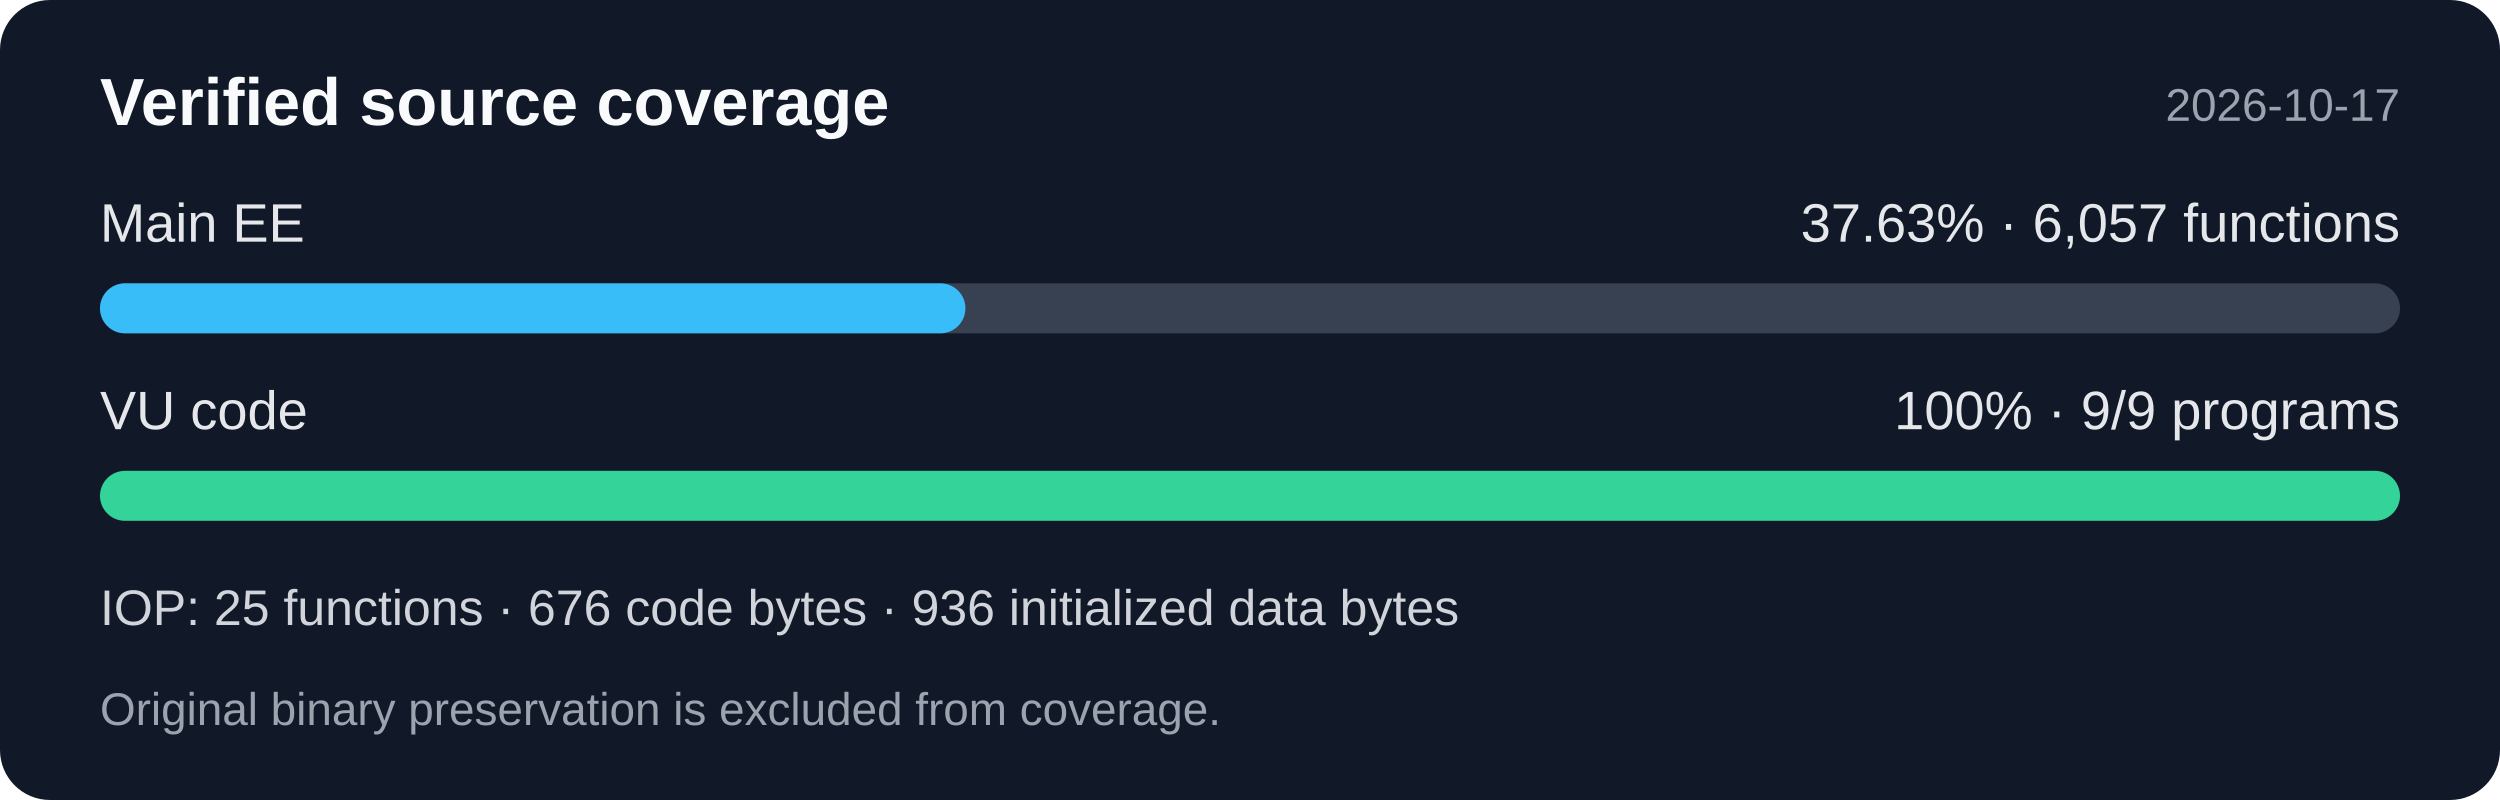
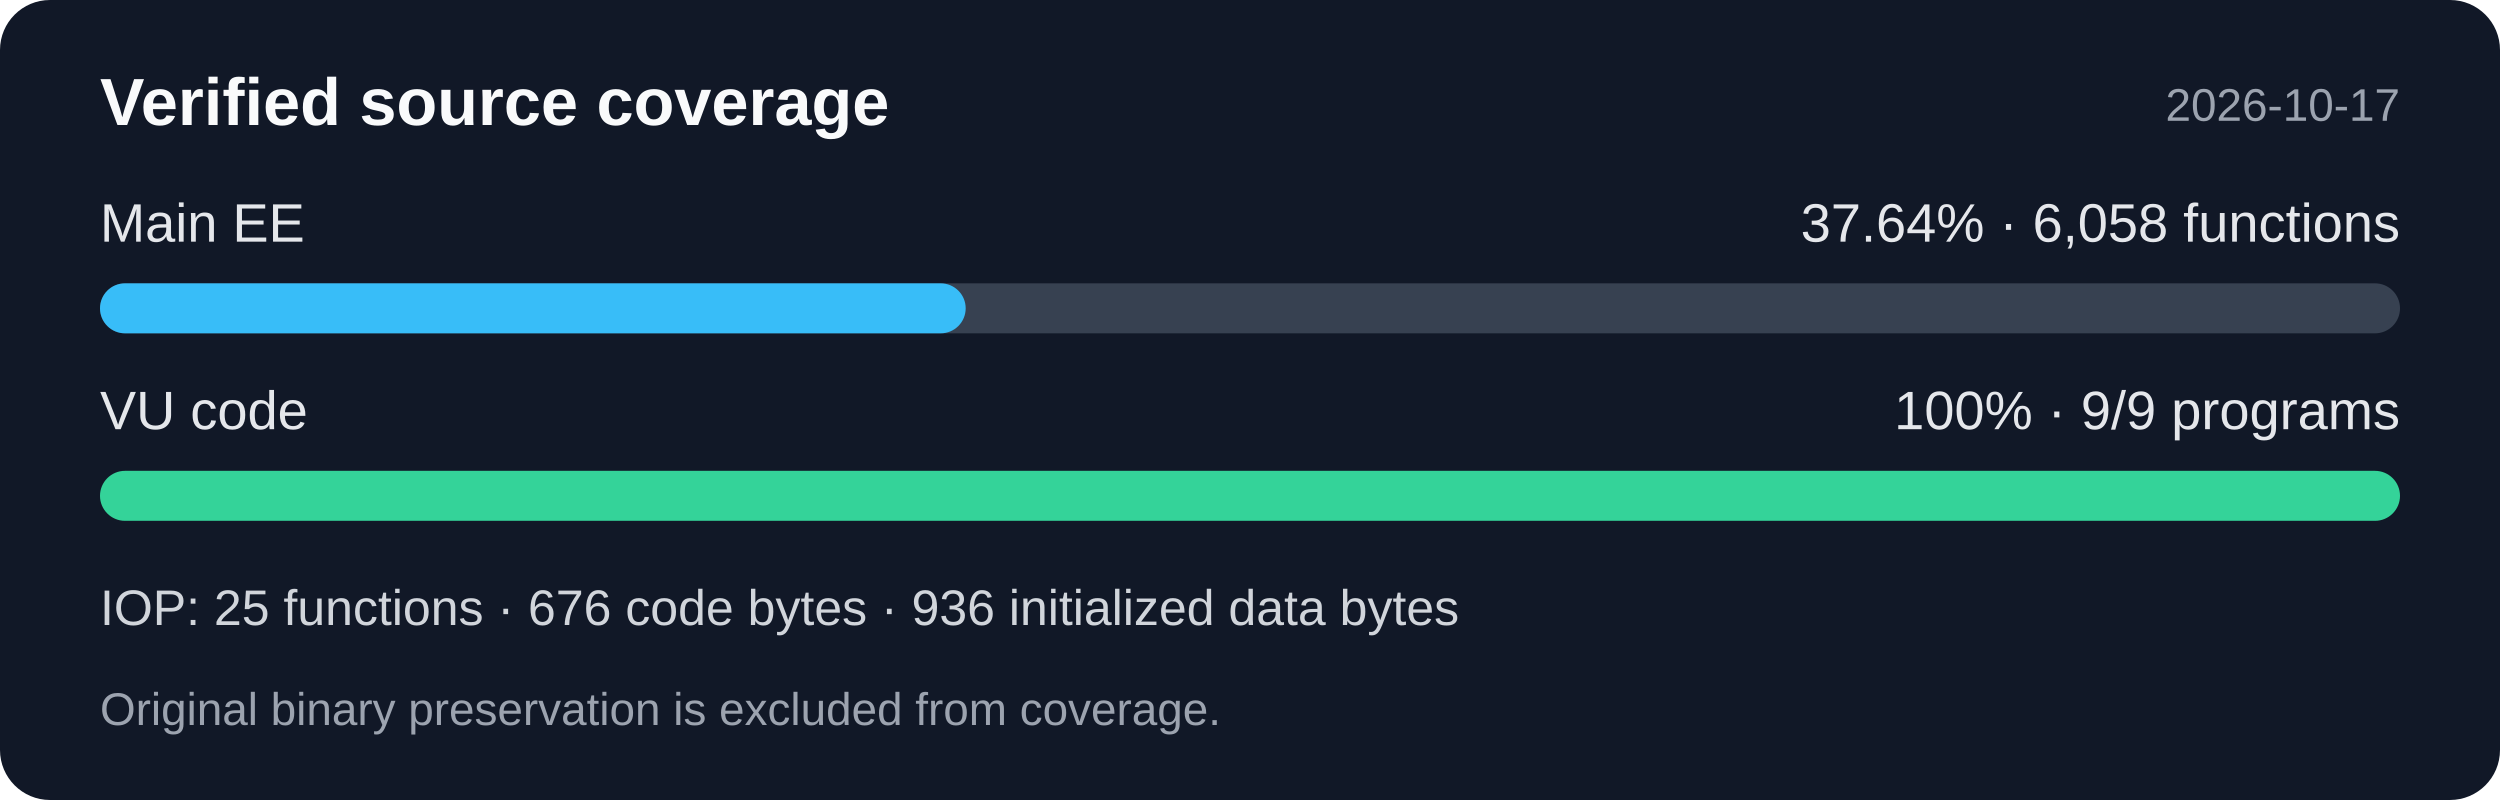
<svg xmlns="http://www.w3.org/2000/svg" width="600" height="192" viewBox="0 0 600 192" role="img" aria-labelledby="title desc">
  <rect width="600" height="192" rx="12" fill="#111827" />
  <g font-family="Segoe UI,Arial,sans-serif">
    <text x="24" y="30" fill="#f9fafb" font-size="16" font-weight="600">Verified source coverage</text>
    <text x="576" y="29" fill="#9ca3af" font-size="11" text-anchor="end">2026-10-17</text>
    <text x="24" y="58" fill="#e5e7eb" font-size="13">Main EE</text>
-     <text x="576" y="58" fill="#e5e7eb" font-size="13" text-anchor="end">37.63% · 6,057 functions</text>
+     <text x="576" y="58" fill="#e5e7eb" font-size="13" text-anchor="end">37.64% · 6,058 functions</text>
    <rect x="24" y="68" width="552" height="12" rx="6" fill="#374151" />
-     <rect x="24" y="68" width="207.704" height="12" rx="6" fill="#38bdf8" />
+     <rect x="24" y="68" width="207.764" height="12" rx="6" fill="#38bdf8" />
    <text x="24" y="103" fill="#e5e7eb" font-size="13">VU code</text>
    <text x="576" y="103" fill="#e5e7eb" font-size="13" text-anchor="end">100% · 9/9 programs</text>
    <rect x="24" y="113" width="552" height="12" rx="6" fill="#34d399" />
    <text x="24" y="150" fill="#d1d5db" font-size="12">IOP: 25 functions · 676 code bytes · 936 initialized data bytes</text>
    <text x="24" y="174" fill="#9ca3af" font-size="11">Original binary preservation is excluded from coverage.</text>
  </g>
</svg>
